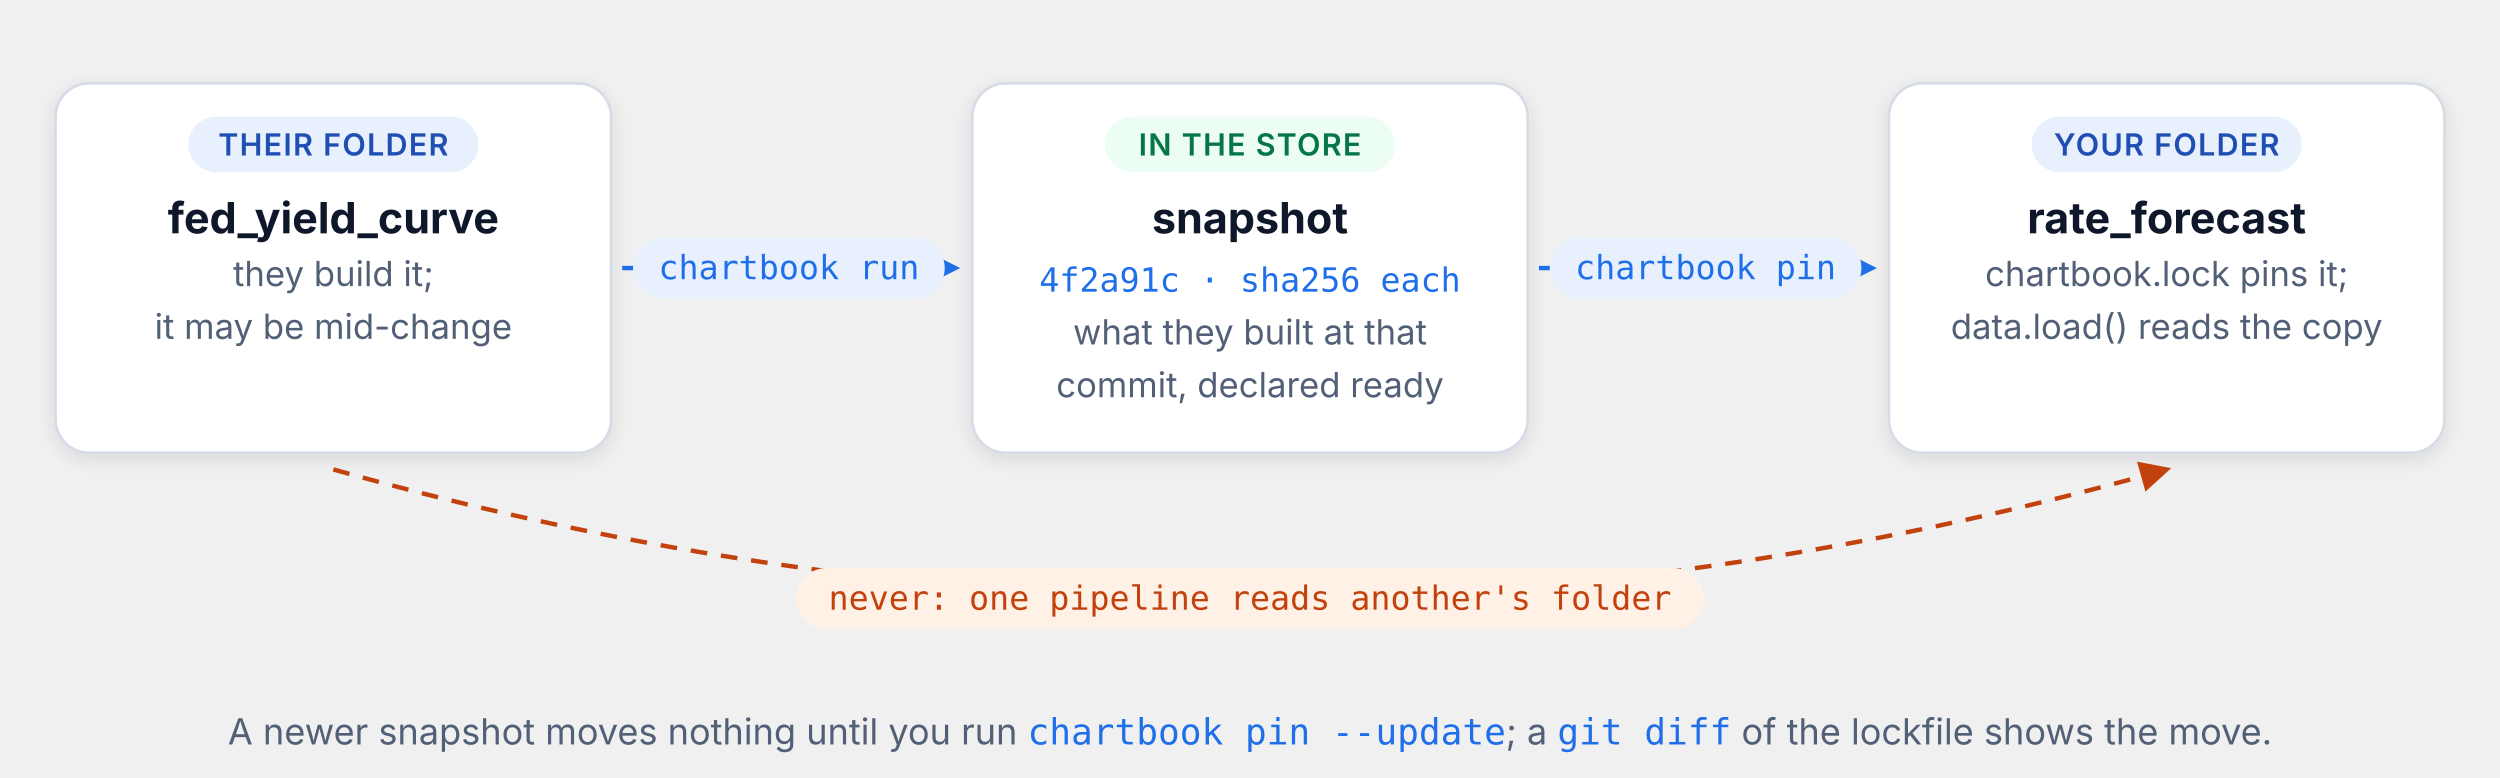
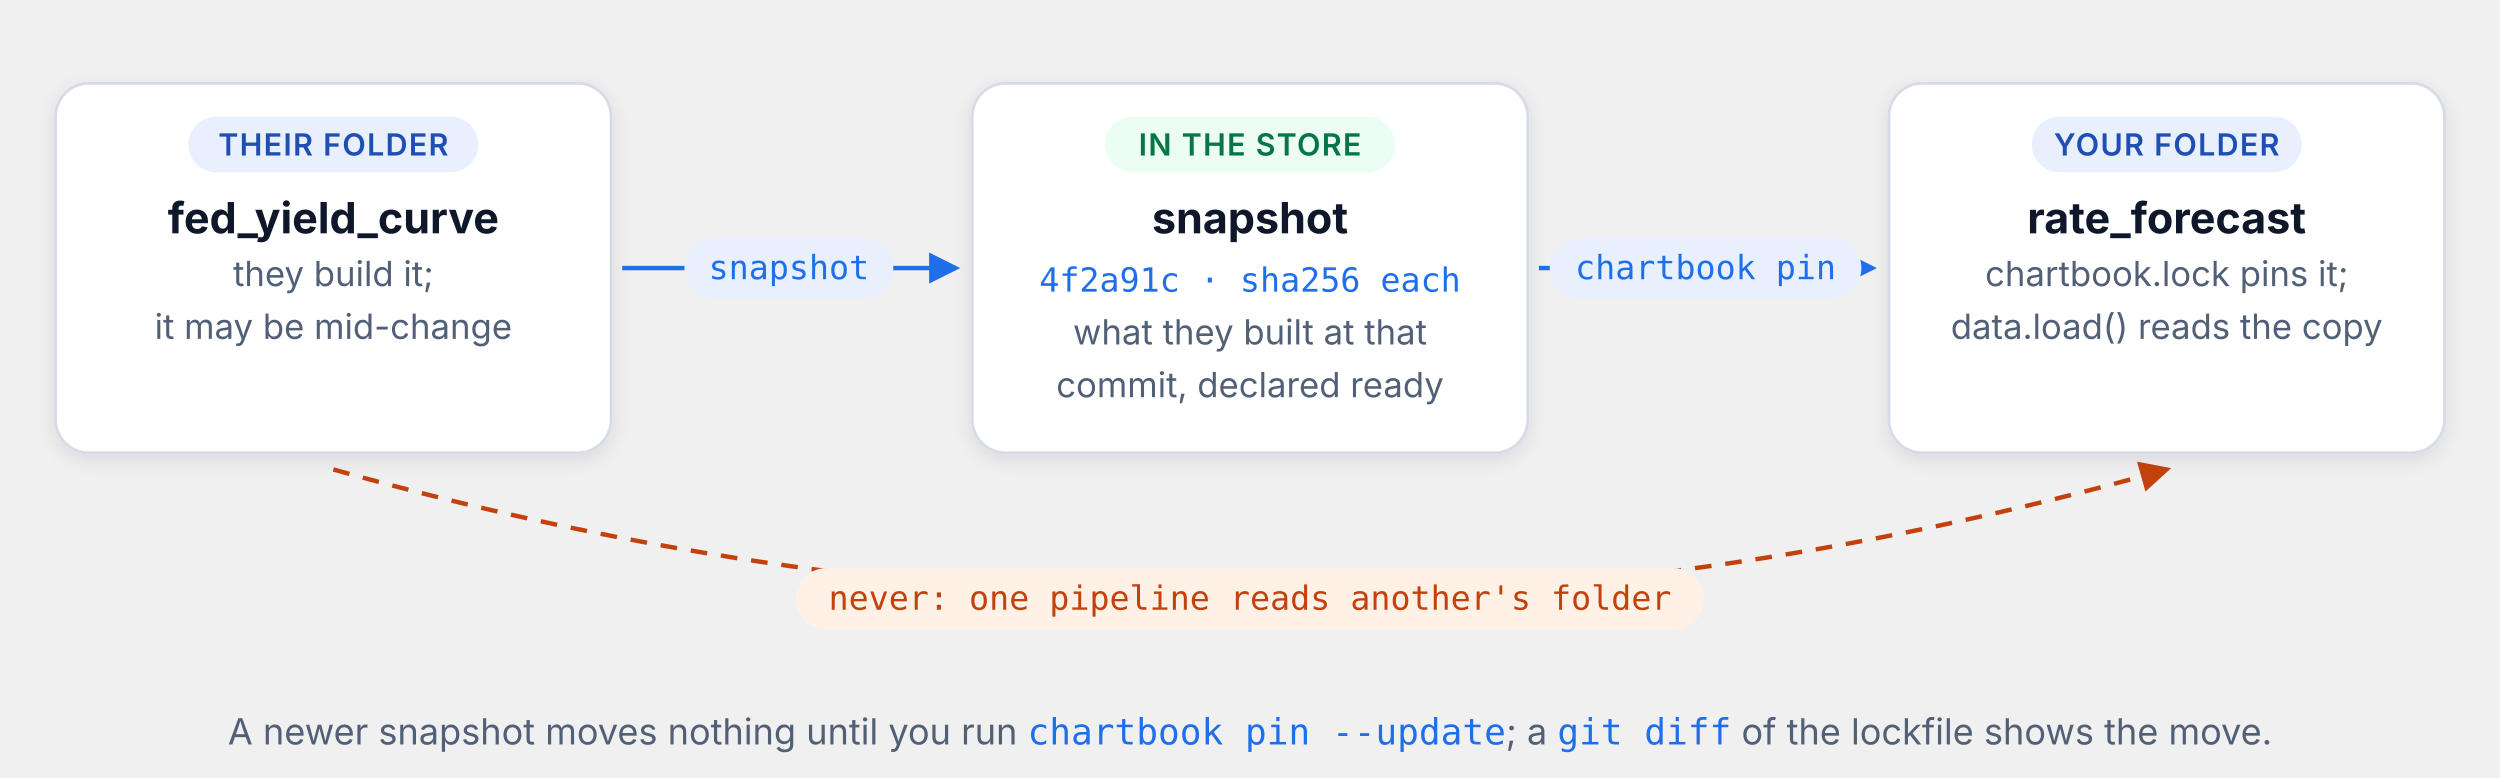
<svg xmlns="http://www.w3.org/2000/svg" viewBox="0 0 900 280" width="900" height="280" font-family="Inter, -apple-system, BlinkMacSystemFont, Segoe UI, Roboto, Helvetica, Arial, sans-serif" font-size="14">
  <defs>
    <marker id="a" viewBox="0 0 10 10" refX="8.5" refY="5" markerWidth="7" markerHeight="7" orient="auto-start-reverse">
      <path d="M 0 0 L 10 5 L 0 10 z" fill="#1f6feb" />
    </marker>
    <marker id="w" viewBox="0 0 10 10" refX="8.5" refY="5" markerWidth="7" markerHeight="7" orient="auto-start-reverse">
      <path d="M 0 0 L 10 5 L 0 10 z" fill="#c2410c" />
    </marker>
    <filter id="s" x="-10%" y="-10%" width="120%" height="140%">
      <feDropShadow dx="0" dy="2" stdDeviation="3" flood-color="#0f172a" flood-opacity="0.10" />
    </filter>
  </defs>
  <rect x="20" y="30" width="200" height="133" rx="12" fill="#ffffff" stroke="#d5dce6" filter="url(#s)" />
  <rect x="67.8" y="42" width="104.4" height="20" rx="10" fill="#e8f0fe" />
  <text x="120.0" y="56" text-anchor="middle" fill="#1f4fb3" font-size="11" font-weight="600" letter-spacing="0.04em">THEIR FOLDER</text>
  <text x="120.0" y="84" text-anchor="middle" fill="#0f172a" font-size="15.5" font-weight="650">fed_yield_curve</text>
  <text x="120.0" y="103" text-anchor="middle" fill="#526077" font-size="12.5">they build it;</text>
  <text x="120.0" y="122" text-anchor="middle" fill="#526077" font-size="12.5">it may be mid-change</text>
  <rect x="350" y="30" width="200" height="133" rx="12" fill="#ffffff" stroke="#d5dce6" filter="url(#s)" />
  <rect x="397.8" y="42" width="104.4" height="20" rx="10" fill="#ecfdf3" />
  <text x="450.0" y="56" text-anchor="middle" fill="#067647" font-size="11" font-weight="600" letter-spacing="0.04em">IN THE STORE</text>
  <text x="450.0" y="84" text-anchor="middle" fill="#0f172a" font-size="15.5" font-weight="650">snapshot</text>
  <text x="450.0" y="105" text-anchor="middle" fill="#1f6feb" font-size="12" font-family="JetBrains Mono, SFMono-Regular, Menlo, Consolas, monospace">4f2a91c · sha256 each</text>
  <text x="450.0" y="124" text-anchor="middle" fill="#526077" font-size="12.5">what they built at that</text>
  <text x="450.0" y="143" text-anchor="middle" fill="#526077" font-size="12.5">commit, declared ready</text>
  <rect x="680" y="30" width="200" height="133" rx="12" fill="#ffffff" stroke="#d5dce6" filter="url(#s)" />
  <rect x="731.4" y="42" width="97.2" height="20" rx="10" fill="#e8f0fe" />
  <text x="780.0" y="56" text-anchor="middle" fill="#1f4fb3" font-size="11" font-weight="600" letter-spacing="0.04em">YOUR FOLDER</text>
  <text x="780.0" y="84" text-anchor="middle" fill="#0f172a" font-size="15.5" font-weight="650">rate_forecast</text>
  <text x="780.0" y="103" text-anchor="middle" fill="#526077" font-size="12.5">chartbook.lock pins it;</text>
  <text x="780.0" y="122" text-anchor="middle" fill="#526077" font-size="12.5">data.load() reads the copy</text>
  <line x1="224" y1="96.5" x2="344" y2="96.5" stroke="#1f6feb" stroke-width="1.6" marker-end="url(#a)" />
-   <rect x="227.9" y="85.5" width="112.2" height="22" rx="11" fill="#e8f0fe" />
-   <text x="284.0" y="100.5" text-anchor="middle" fill="#1f6feb" font-size="12" font-family="JetBrains Mono, SFMono-Regular, Menlo, Consolas, monospace">chartbook run</text>
+   <rect x="246.4" y="85.5" width="75.2" height="22" rx="11" fill="#e8f0fe" />
+   <text x="284.0" y="100.5" text-anchor="middle" fill="#1f6feb" font-size="12" font-family="JetBrains Mono, SFMono-Regular, Menlo, Consolas, monospace">snapshot</text>
  <line x1="554" y1="96.5" x2="674" y2="96.5" stroke="#1f6feb" stroke-width="1.6" marker-end="url(#a)" />
  <rect x="557.9" y="85.5" width="112.2" height="22" rx="11" fill="#e8f0fe" />
  <text x="614.0" y="100.5" text-anchor="middle" fill="#1f6feb" font-size="12" font-family="JetBrains Mono, SFMono-Regular, Menlo, Consolas, monospace">chartbook pin</text>
  <path d="M 120 169 Q 450 262 780 169" fill="none" stroke="#c2410c" stroke-width="1.6" stroke-dasharray="6 5" marker-end="url(#w)" />
  <rect x="286.6" y="204.5" width="326.8" height="22" rx="11" fill="#fff1e6" />
  <text x="450.0" y="219.5" text-anchor="middle" fill="#c2410c" font-size="12" font-family="JetBrains Mono, SFMono-Regular, Menlo, Consolas, monospace">never: one pipeline reads another's folder</text>
  <text x="450.0" y="268" text-anchor="middle" fill="#526077" font-size="13">A newer snapshot moves nothing until you run <tspan font-family="JetBrains Mono, SFMono-Regular, Menlo, Consolas, monospace" fill="#1f6feb">chartbook pin --update</tspan>; a <tspan font-family="JetBrains Mono, SFMono-Regular, Menlo, Consolas, monospace" fill="#1f6feb">git diff</tspan> of the lockfile shows the move.</text>
</svg>
